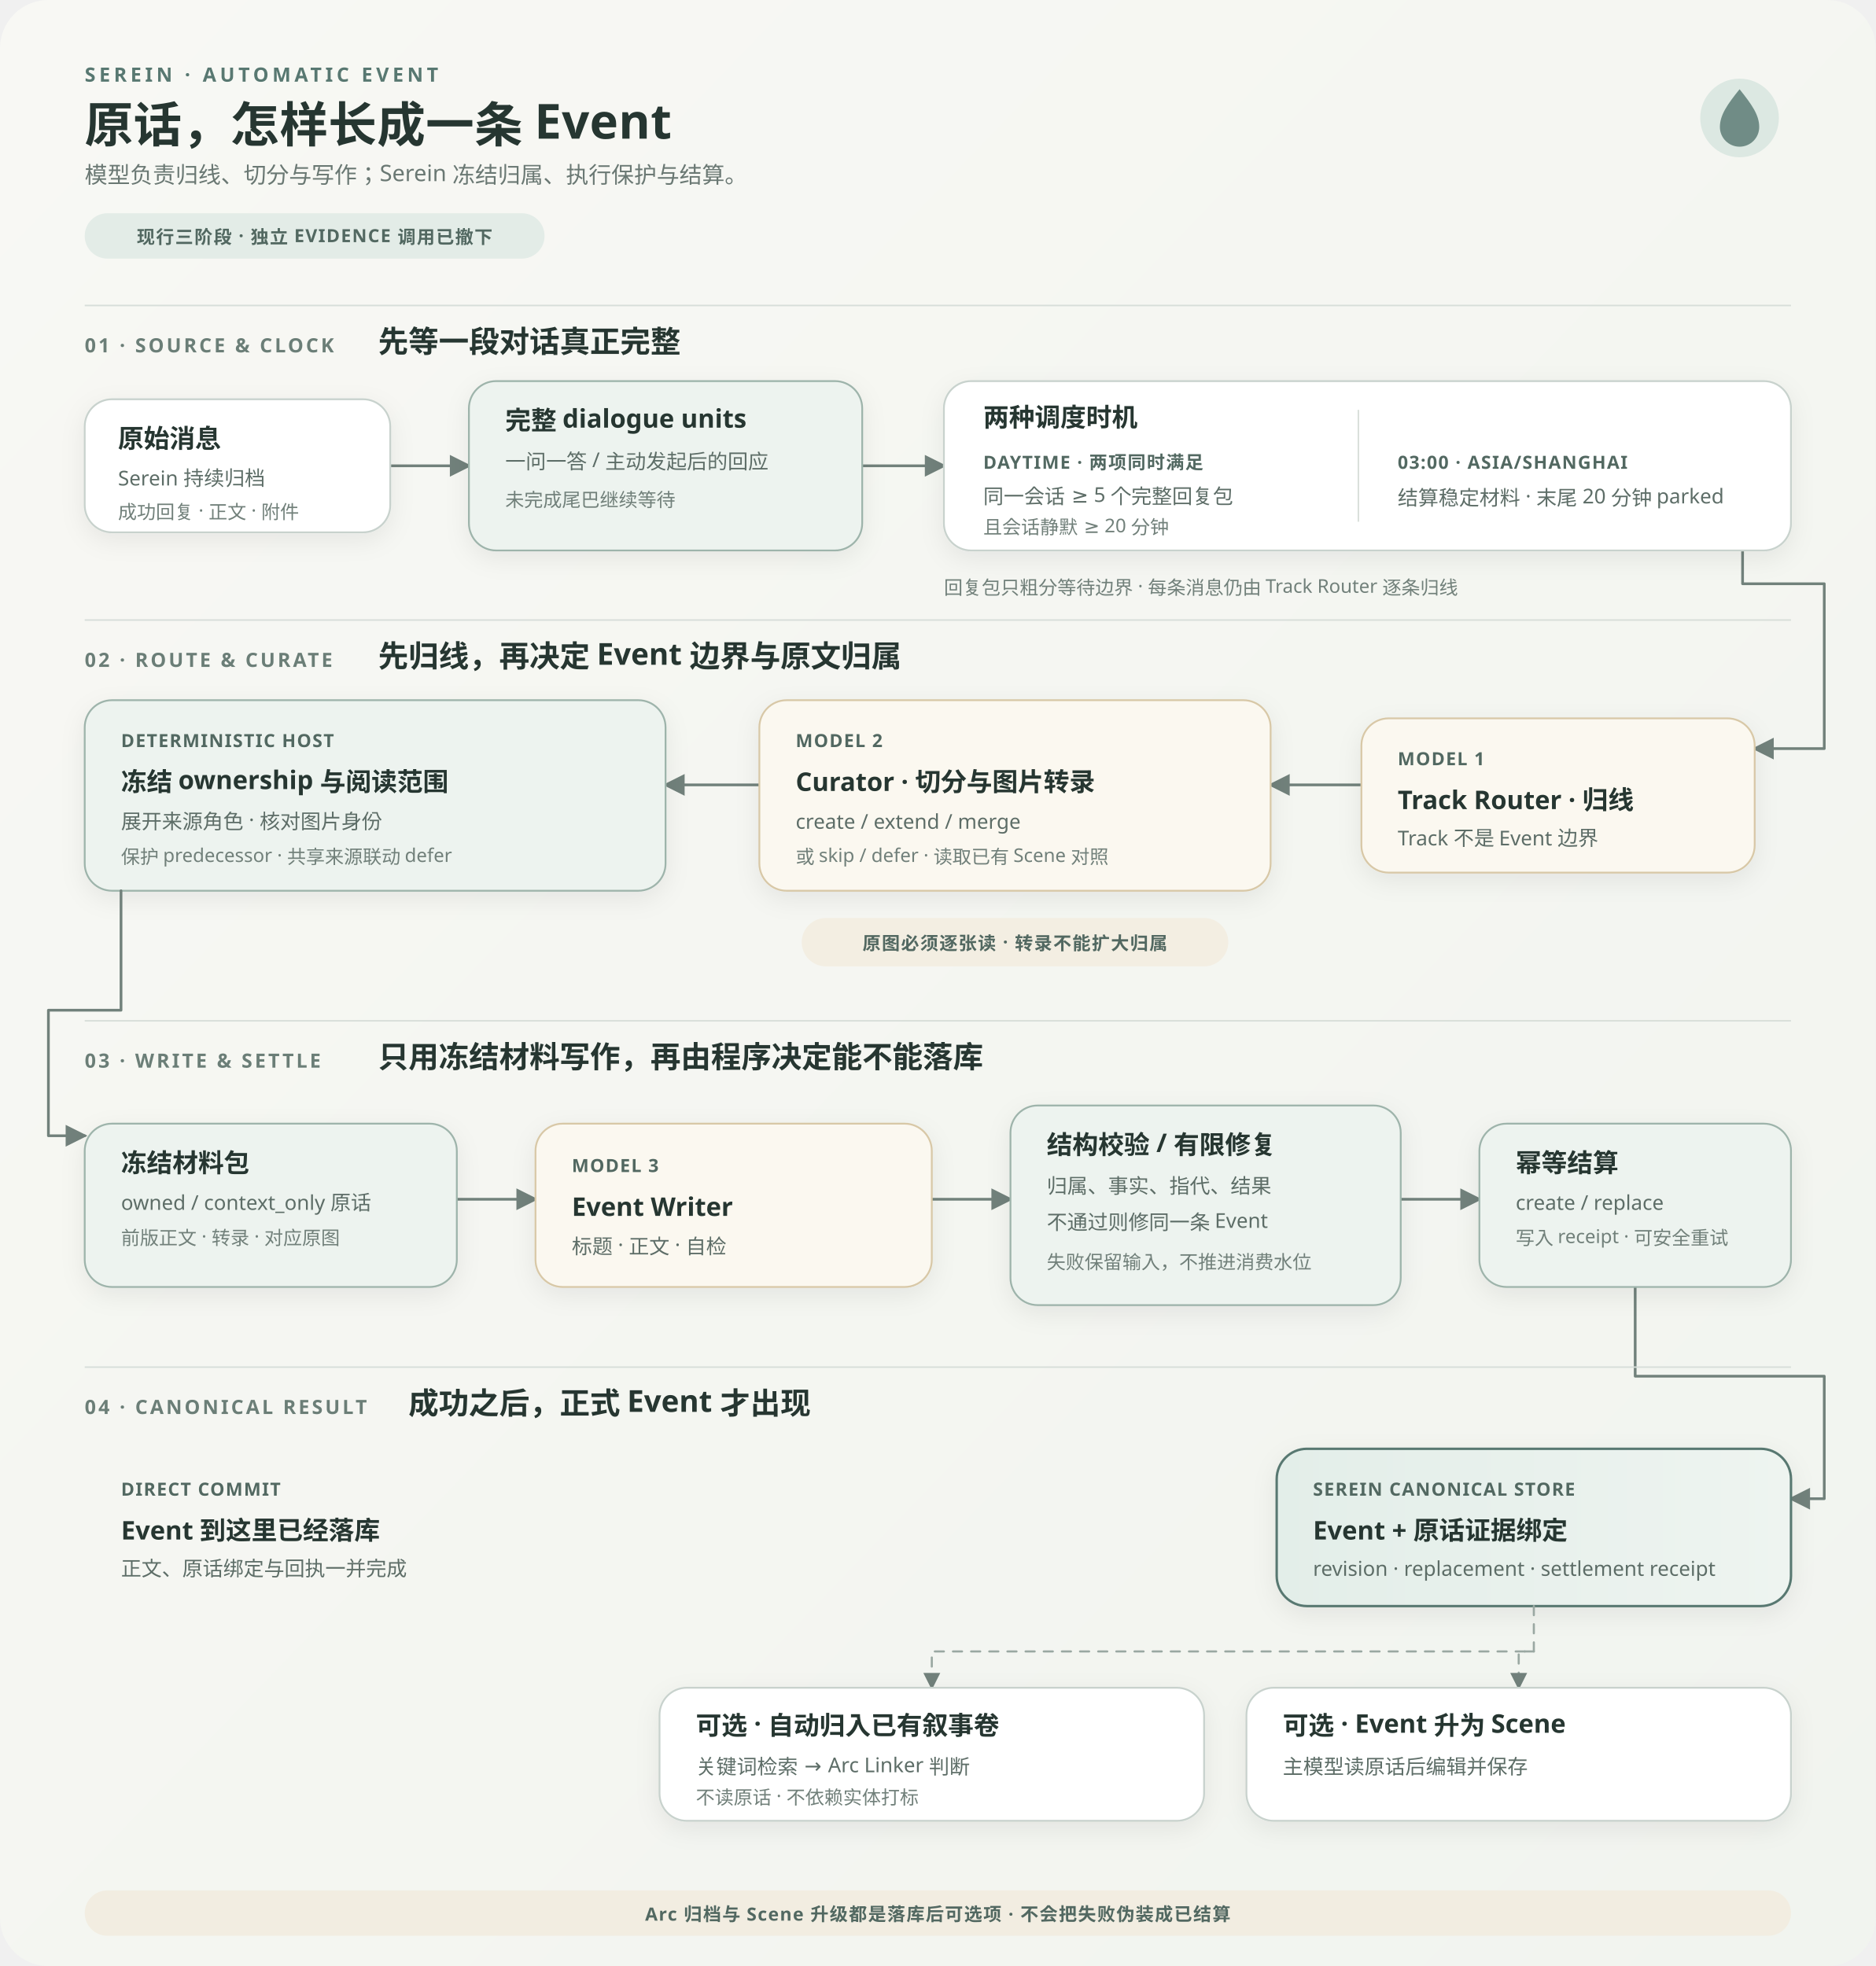
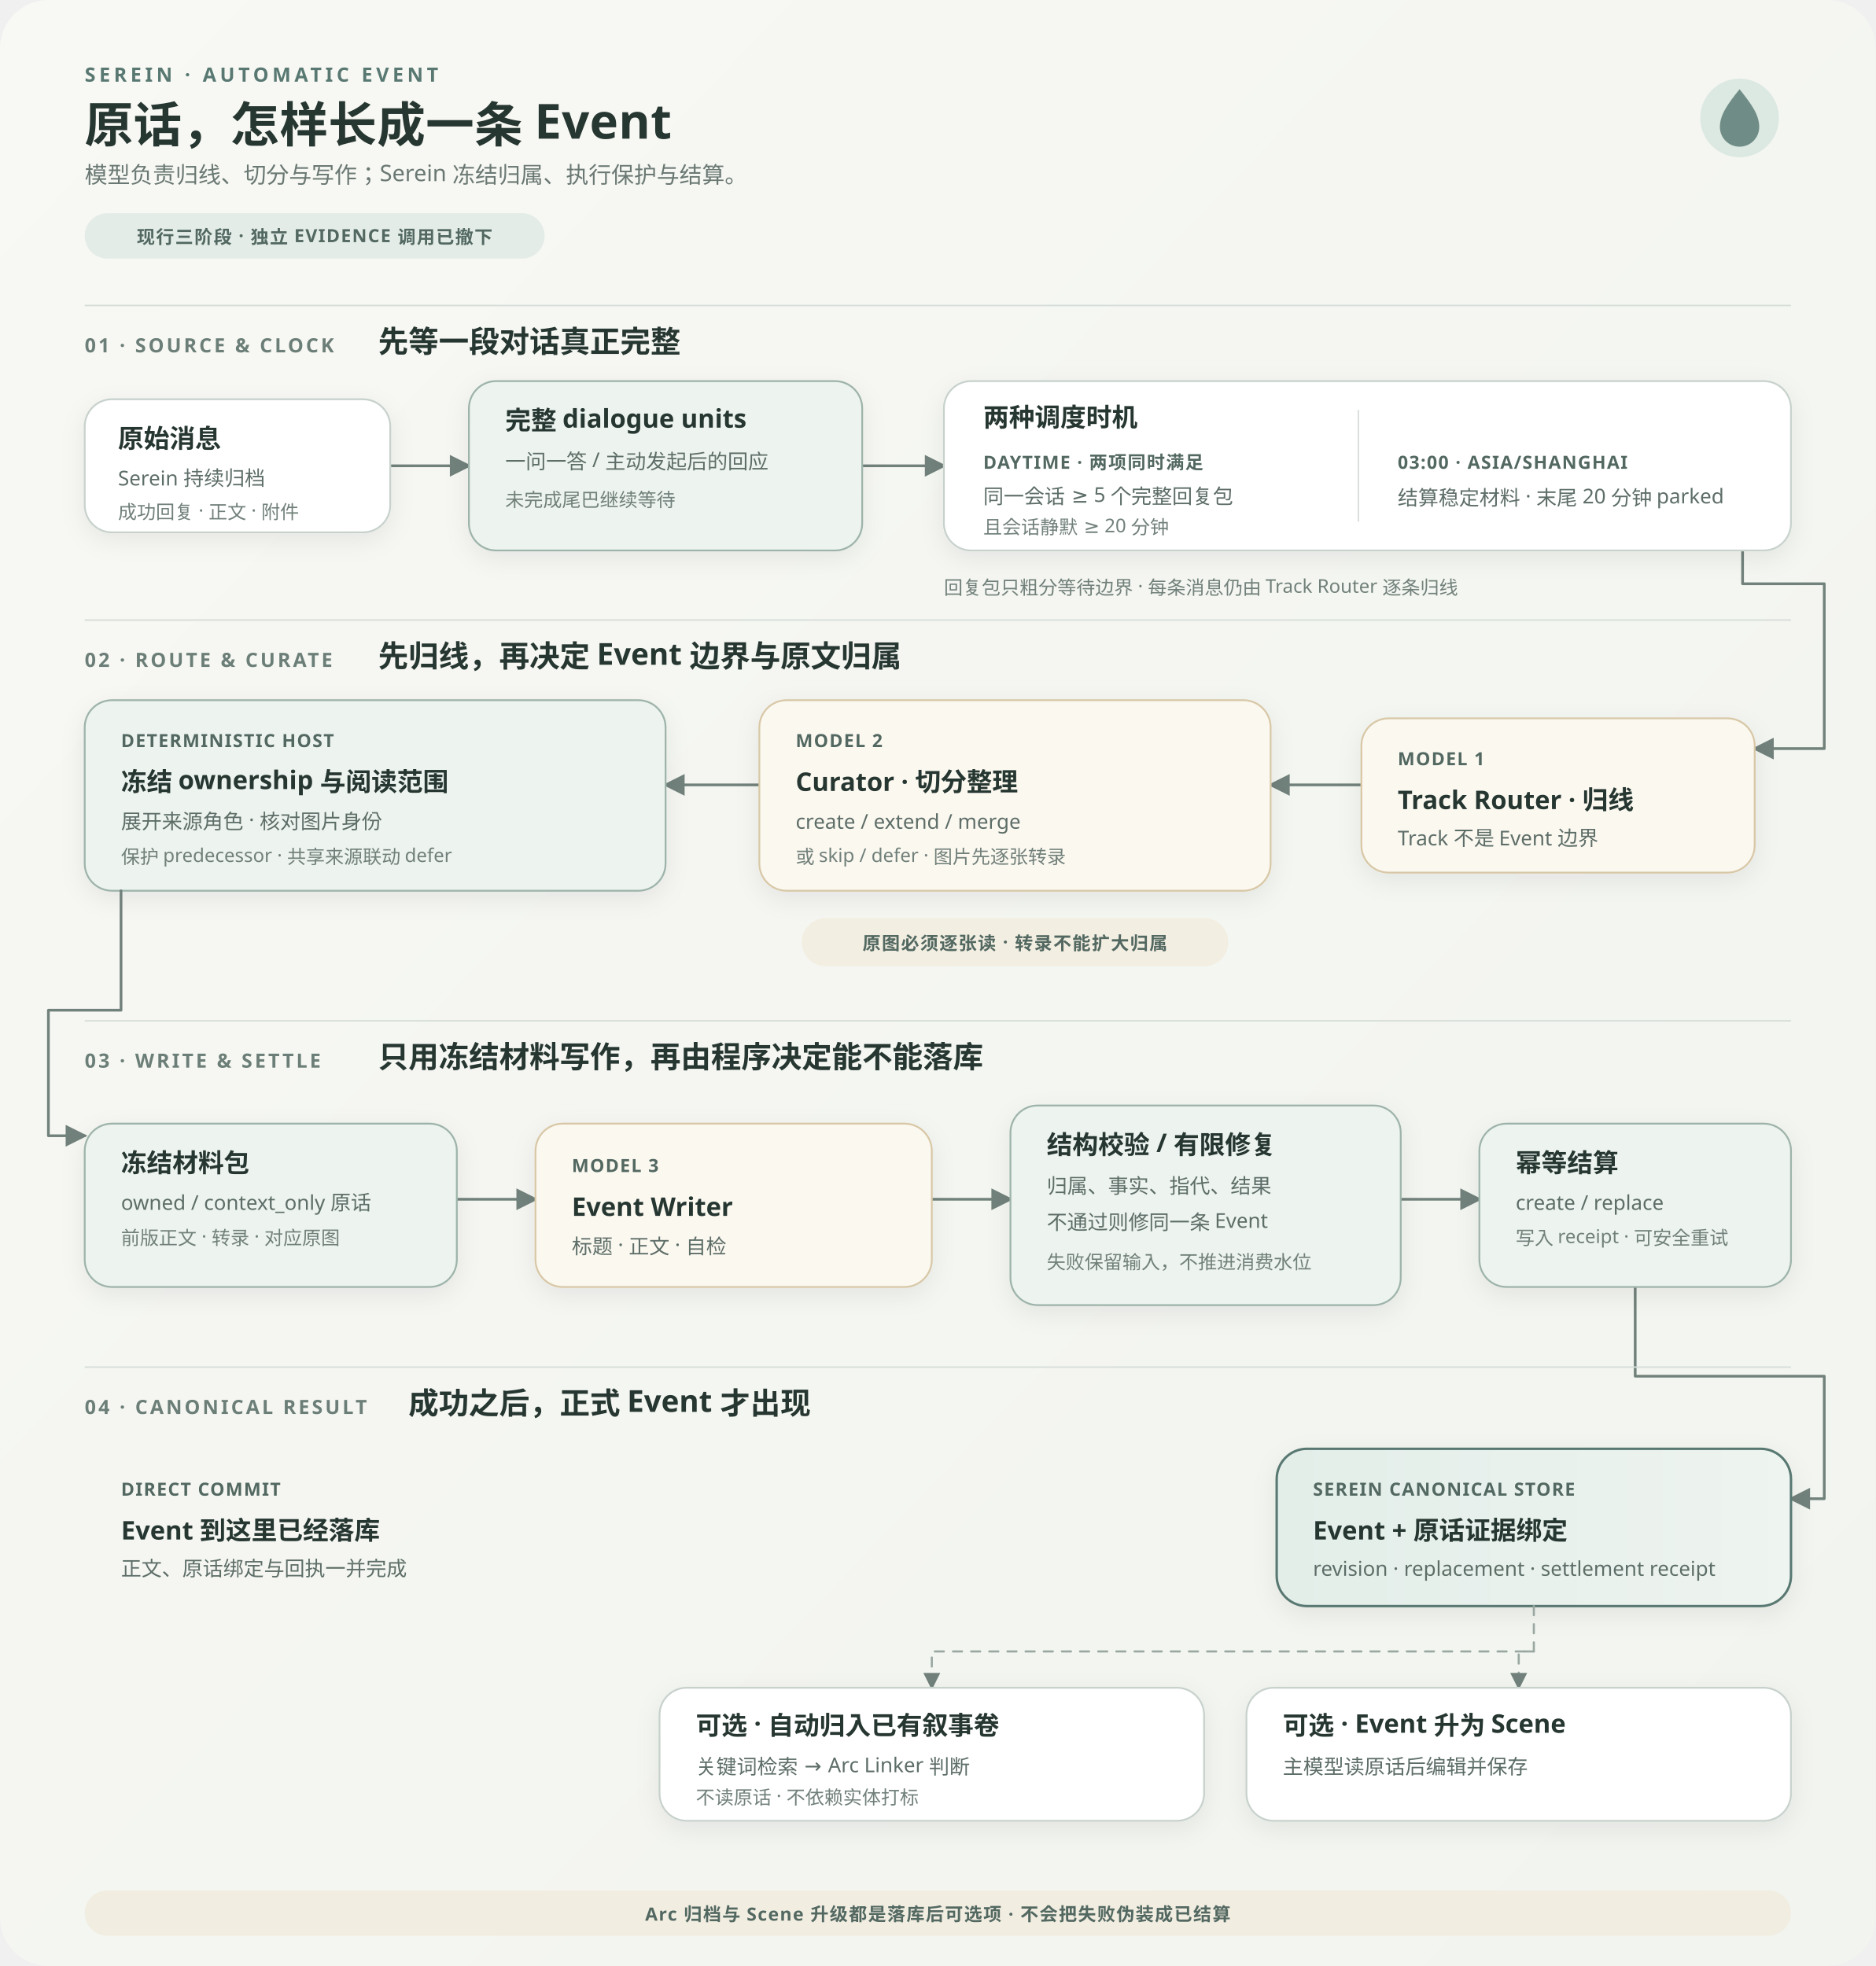
<svg xmlns="http://www.w3.org/2000/svg" width="1240" height="1300" viewBox="0 0 1240 1300" role="img" aria-labelledby="title desc">
  <defs>
    <linearGradient id="paper" x1="0" y1="0" x2="1" y2="1">
      <stop offset="0" stop-color="#f8f8f4" />
      <stop offset="1" stop-color="#f1f4ef" />
    </linearGradient>
    <linearGradient id="canonical" x1="0" y1="0" x2="1" y2="0">
      <stop offset="0" stop-color="#e3eee9" />
      <stop offset="1" stop-color="#eef4f0" />
    </linearGradient>
    <filter id="shadow" x="-15%" y="-20%" width="130%" height="145%">
      <feDropShadow dx="0" dy="5" stdDeviation="8" flood-color="#24332f" flood-opacity=".07" />
    </filter>
    <marker id="arrow" markerWidth="8" markerHeight="8" refX="7" refY="4" orient="auto" markerUnits="strokeWidth">
      <path d="M0 0L8 4L0 8Z" fill="#71817b" />
    </marker>
    <style>
      text{font-family:"Noto Sans SC","Microsoft YaHei",system-ui,sans-serif;fill:#263631}
      .eyebrow{font-size:13px;font-weight:700;letter-spacing:2.4px;fill:#587871}
      .title{font-size:32px;font-weight:700;letter-spacing:.2px}
      .subtitle{font-size:15px;fill:#6a7873}
      .stage-no{font-size:13px;font-weight:700;letter-spacing:1.6px;fill:#6b7e77}
      .stage-title{font-size:20px;font-weight:700}
      .node-title{font-size:17px;font-weight:700}
      .node-copy{font-size:13.5px;fill:#5d6d67}
      .small{font-size:12.5px;fill:#71807a}
      .chip{font-size:12px;font-weight:700;letter-spacing:.7px;fill:#526861}
      .rule{stroke:#d7ded9;stroke-width:1}
      .line{fill:none;stroke:#71817b;stroke-width:1.8;stroke-linecap:round;stroke-linejoin:round;marker-end:url(#arrow)}
      .optional-line{fill:none;stroke:#9aa8a2;stroke-width:1.4;stroke-dasharray:6 6;stroke-linecap:round;stroke-linejoin:round;marker-end:url(#arrow)}
      .node{fill:#fff;stroke:#c8d2cd;stroke-width:1.2}
      .model{fill:#fbf8f0;stroke:#d8c8a7;stroke-width:1.2}
      .host{fill:#edf3ef;stroke:#9eb4ab;stroke-width:1.2}
      .store{fill:url(#canonical);stroke:#587871;stroke-width:1.6}
    </style>
  </defs>
  <rect width="1240" height="1300" rx="32" fill="url(#paper)" />
  <circle cx="1150" cy="78" r="26" fill="#dce8e2" />
  <path d="M1150 59c-8 10-13 17-13 25a13 13 0 0 0 26 0c0-8-5-15-13-25Z" fill="#587871" opacity=".82" />
  <text x="56" y="54" class="eyebrow">SEREIN · AUTOMATIC EVENT</text>
  <text x="56" y="94" class="title">原话，怎样长成一条 Event</text>
  <text x="56" y="121" class="subtitle">模型负责归线、切分与写作；Serein 冻结归属、执行保护与结算。</text>
  <rect x="56" y="141" width="304" height="30" rx="15" fill="#e3ece7" />
  <text x="208" y="161" text-anchor="middle" class="chip">现行三阶段 · 独立 EVIDENCE 调用已撤下</text>
  <line x1="56" y1="202" x2="1184" y2="202" class="rule" />
  <text x="56" y="233" class="stage-no">01 · SOURCE &amp; CLOCK</text>
  <text x="250" y="233" class="stage-title">先等一段对话真正完整</text>
  <path d="M258 308H310" class="line" />
  <path d="M570 308H624" class="line" />
  <path d="M1152 358V386H1206V495H1160" class="line" />
  <g filter="url(#shadow)">
    <rect x="56" y="264" width="202" height="88" rx="18" class="node" />
    <rect x="310" y="252" width="260" height="112" rx="18" class="host" />
    <rect x="624" y="252" width="560" height="112" rx="18" class="node" />
  </g>
  <text x="78" y="296" class="node-title">原始消息</text>
  <text x="78" y="321" class="node-copy">Serein 持续归档</text>
  <text x="78" y="343" class="small">成功回复 · 正文 · 附件</text>
  <text x="334" y="284" class="node-title">完整 dialogue units</text>
  <text x="334" y="310" class="node-copy">一问一答 / 主动发起后的回应</text>
  <text x="334" y="335" class="small">未完成尾巴继续等待</text>
  <text x="650" y="282" class="node-title">两种调度时机</text>
  <line x1="898" y1="271" x2="898" y2="345" stroke="#d8ded9" />
  <text x="650" y="310" class="chip">DAYTIME · 两项同时满足</text>
  <text x="650" y="333" class="node-copy">同一会话 ≥ 5 个完整回复包</text>
  <text x="650" y="353" class="small">且会话静默 ≥ 20 分钟</text>
  <text x="924" y="310" class="chip">03:00 · ASIA/SHANGHAI</text>
  <text x="924" y="334" class="node-copy">结算稳定材料 · 末尾 20 分钟 parked</text>
  <text x="624" y="393" class="small">回复包只粗分等待边界 · 每条消息仍由 Track Router 逐条归线</text>
  <line x1="56" y1="410" x2="1184" y2="410" class="rule" />
  <text x="56" y="441" class="stage-no">02 · ROUTE &amp; CURATE</text>
  <text x="250" y="441" class="stage-title">先归线，再决定 Event 边界与原文归属</text>
  <path d="M900 519H840" class="line" />
  <path d="M502 519H440" class="line" />
  <g filter="url(#shadow)">
    <rect x="900" y="475" width="260" height="102" rx="18" class="model" />
    <rect x="502" y="463" width="338" height="126" rx="18" class="model" />
    <rect x="56" y="463" width="384" height="126" rx="18" class="host" />
  </g>
  <text x="924" y="506" class="chip">MODEL 1</text>
  <text x="924" y="535" class="node-title">Track Router · 归线</text>
  <text x="924" y="559" class="node-copy">Track 不是 Event 边界</text>
  <text x="526" y="494" class="chip">MODEL 2</text>
-   <text x="526" y="523" class="node-title">Curator · 切分与图片转录</text>
+   <text x="526" y="523" class="node-title">Curator · 切分整理</text>
  <text x="526" y="548" class="node-copy">create / extend / merge</text>
-   <text x="526" y="571" class="small">或 skip / defer · 读取已有 Scene 对照</text>
+   <text x="526" y="571" class="small">或 skip / defer · 图片先逐张转录</text>
  <text x="80" y="494" class="chip">DETERMINISTIC HOST</text>
  <text x="80" y="523" class="node-title">冻结 ownership 与阅读范围</text>
  <text x="80" y="548" class="node-copy">展开来源角色 · 核对图片身份</text>
  <text x="80" y="571" class="small">保护 predecessor · 共享来源联动 defer</text>
  <rect x="530" y="607" width="282" height="32" rx="16" fill="#f3eee2" />
  <text x="671" y="628" text-anchor="middle" class="chip">原图必须逐张读 · 转录不能扩大归属</text>
  <path d="M80 589V668H32V751H56" class="line" />
  <line x1="56" y1="675" x2="1184" y2="675" class="rule" />
  <text x="56" y="706" class="stage-no">03 · WRITE &amp; SETTLE</text>
  <text x="250" y="706" class="stage-title">只用冻结材料写作，再由程序决定能不能落库</text>
  <path d="M302 793H354" class="line" />
  <path d="M616 793H668" class="line" />
  <path d="M926 793H978" class="line" />
  <path d="M1081 849V910H1206V991H1184" class="line" />
  <g filter="url(#shadow)">
    <rect x="56" y="743" width="246" height="108" rx="18" class="host" />
    <rect x="354" y="743" width="262" height="108" rx="18" class="model" />
    <rect x="668" y="731" width="258" height="132" rx="18" class="host" />
    <rect x="978" y="743" width="206" height="108" rx="18" class="host" />
  </g>
  <text x="80" y="775" class="node-title">冻结材料包</text>
  <text x="80" y="800" class="node-copy">owned / context_only 原话</text>
  <text x="80" y="823" class="small">前版正文 · 转录 · 对应原图</text>
  <text x="378" y="775" class="chip">MODEL 3</text>
  <text x="378" y="804" class="node-title">Event Writer</text>
  <text x="378" y="829" class="node-copy">标题 · 正文 · 自检</text>
  <text x="692" y="763" class="node-title">结构校验 / 有限修复</text>
  <text x="692" y="789" class="node-copy">归属、事实、指代、结果</text>
  <text x="692" y="813" class="node-copy">不通过则修同一条 Event</text>
  <text x="692" y="839" class="small">失败保留输入，不推进消费水位</text>
  <text x="1002" y="775" class="node-title">幂等结算</text>
  <text x="1002" y="800" class="node-copy">create / replace</text>
  <text x="1002" y="823" class="small">写入 receipt · 可安全重试</text>
  <line x1="56" y1="904" x2="1184" y2="904" class="rule" />
  <text x="56" y="935" class="stage-no">04 · CANONICAL RESULT</text>
  <text x="270" y="935" class="stage-title">成功之后，正式 Event 才出现</text>
  <g filter="url(#shadow)">
    <rect x="844" y="958" width="340" height="104" rx="20" class="store" />
  </g>
  <text x="868" y="989" class="chip">SEREIN CANONICAL STORE</text>
  <text x="868" y="1018" class="node-title">Event + 原话证据绑定</text>
  <text x="868" y="1042" class="node-copy">revision · replacement · settlement receipt</text>
  <text x="80" y="989" class="chip">DIRECT COMMIT</text>
  <text x="80" y="1018" class="node-title">Event 到这里已经落库</text>
  <text x="80" y="1042" class="node-copy">正文、原话绑定与回执一并完成</text>
  <path d="M1014 1062V1092H616V1116" class="optional-line" />
  <path d="M1014 1092H1004V1116" class="optional-line" />
  <g filter="url(#shadow)">
    <rect x="436" y="1116" width="360" height="88" rx="18" class="node" />
    <rect x="824" y="1116" width="360" height="88" rx="18" class="node" />
  </g>
  <text x="460" y="1147" class="node-title">可选 · 自动归入已有叙事卷</text>
  <text x="460" y="1173" class="node-copy">关键词检索 → Arc Linker 判断</text>
  <text x="460" y="1193" class="small">不读原话 · 不依赖实体打标</text>
  <text x="848" y="1147" class="node-title">可选 · Event 升为 Scene</text>
  <text x="848" y="1173" class="node-copy">主模型读原话后编辑并保存</text>
  <rect x="56" y="1250" width="1128" height="30" rx="15" fill="#f2ede1" />
  <text x="620" y="1270" text-anchor="middle" class="chip">Arc 归档与 Scene 升级都是落库后可选项 · 不会把失败伪装成已结算</text>
</svg>
